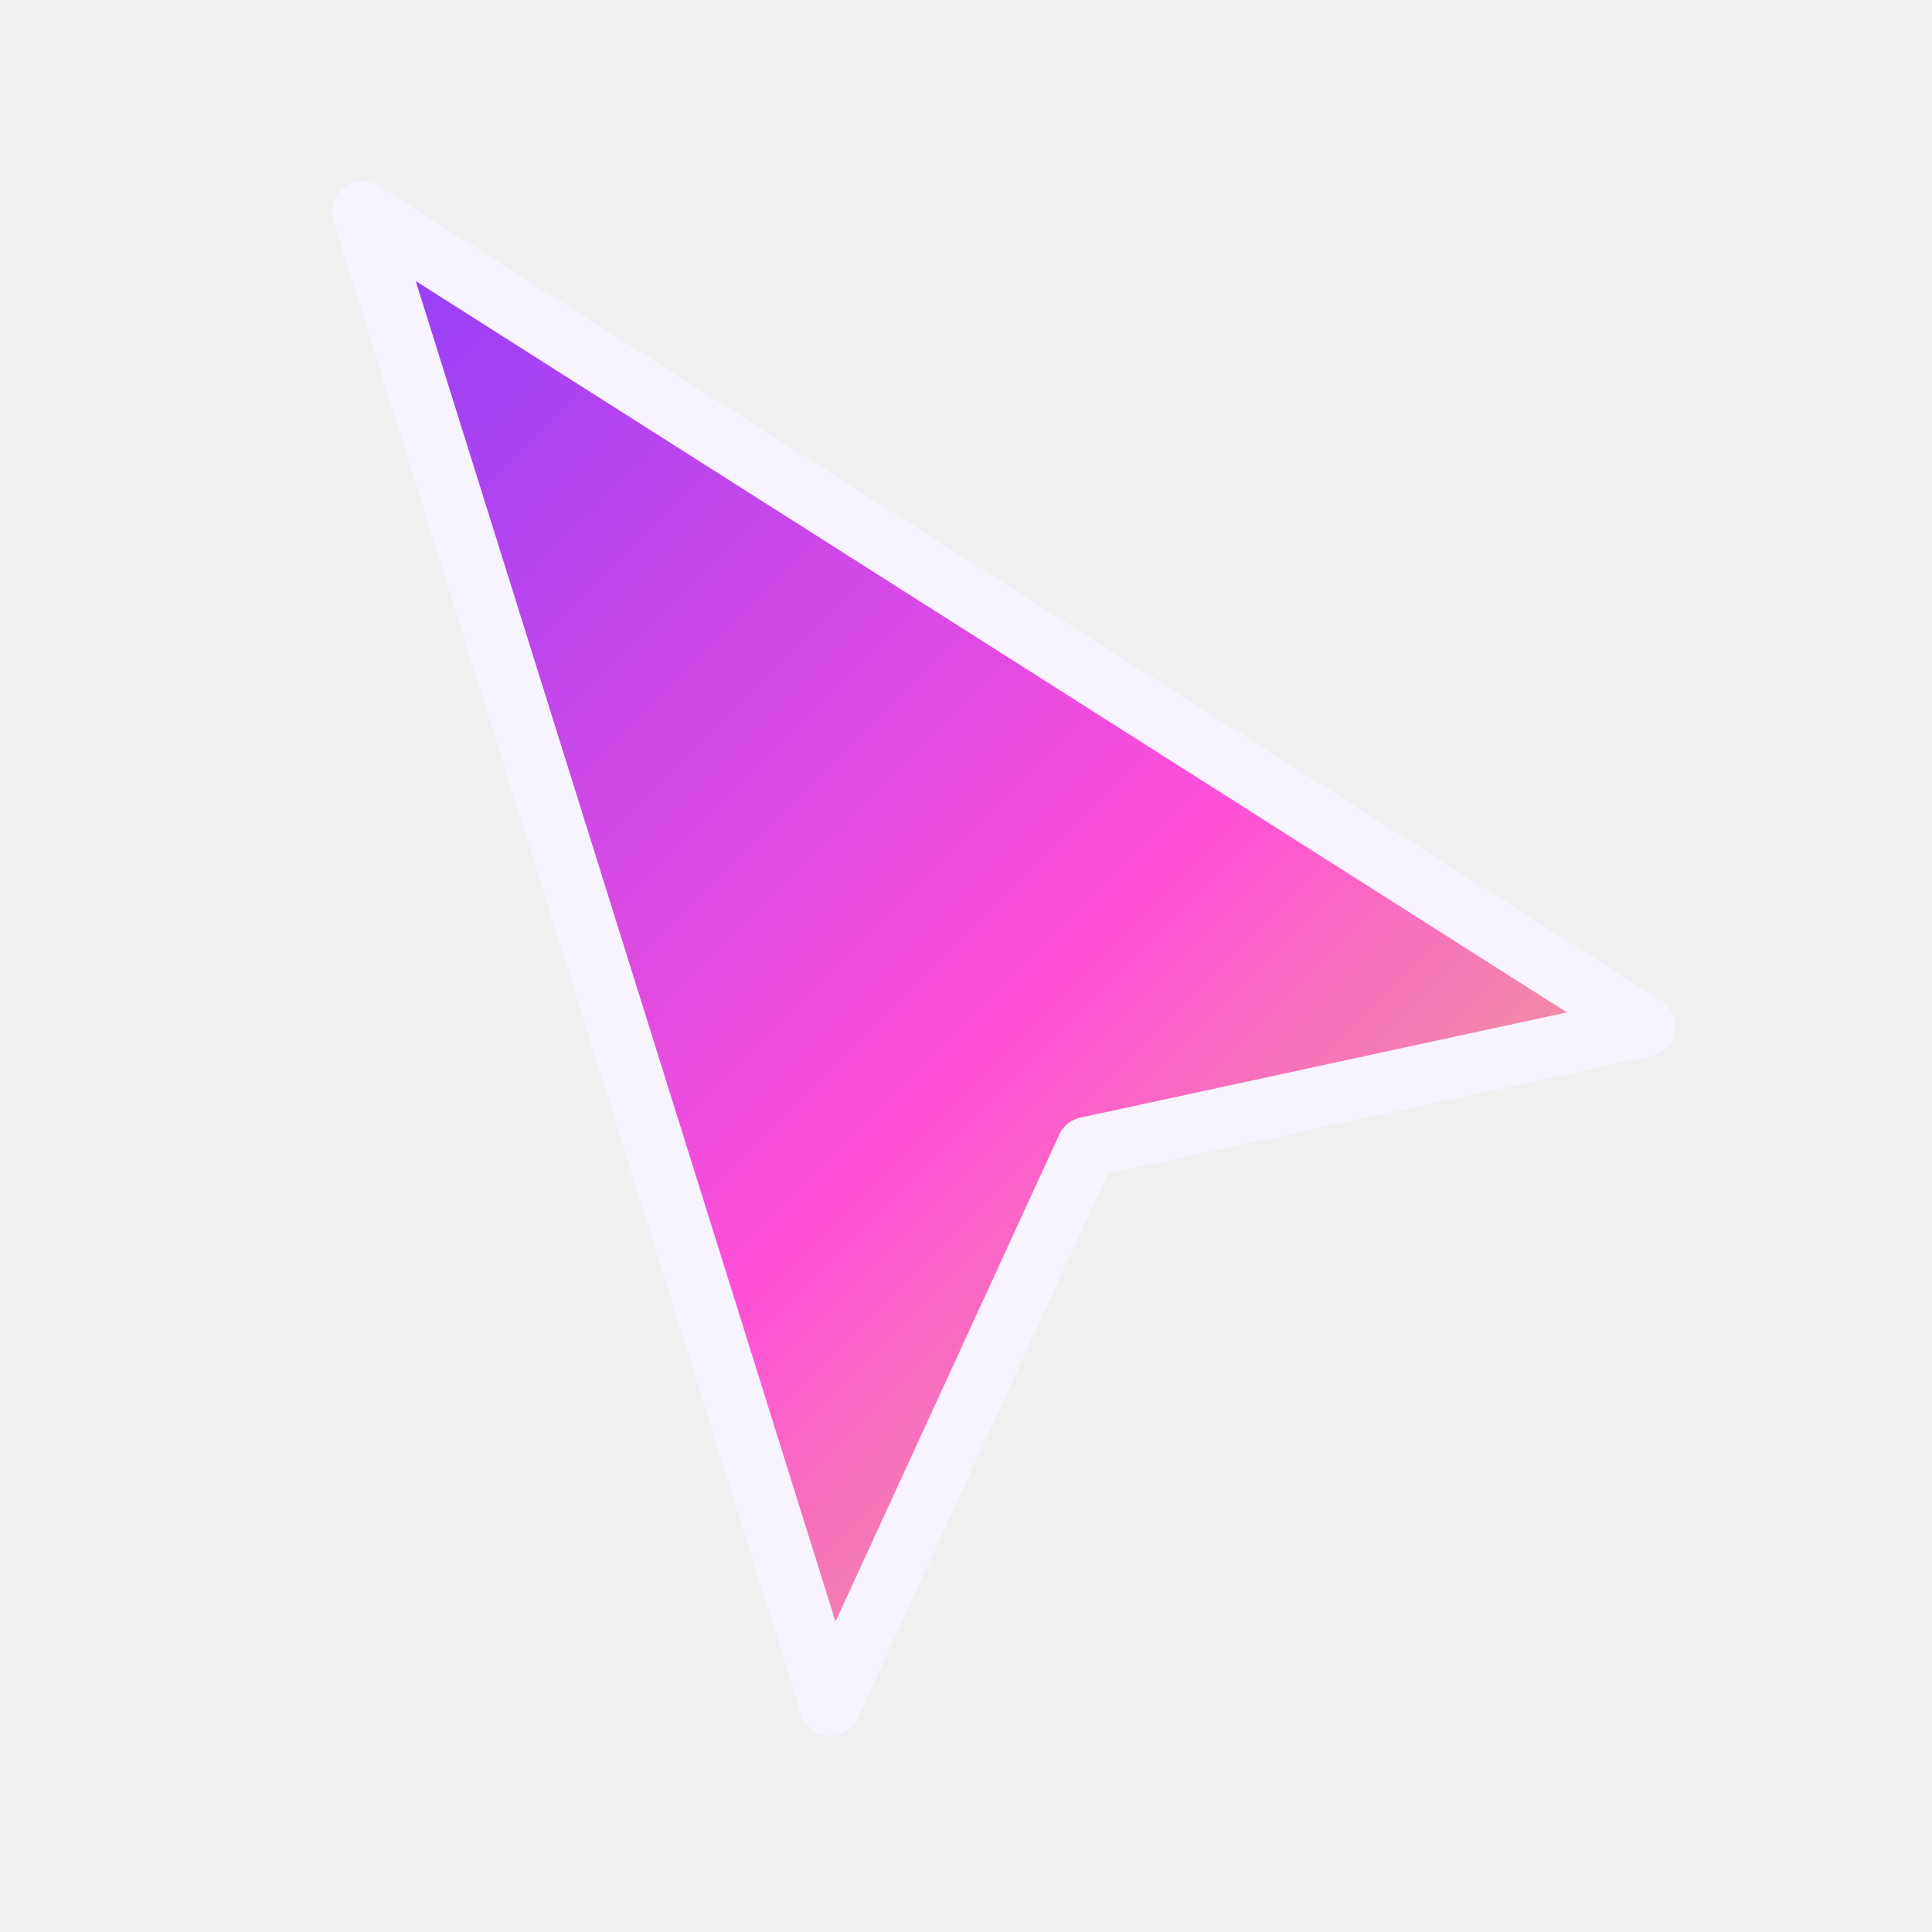
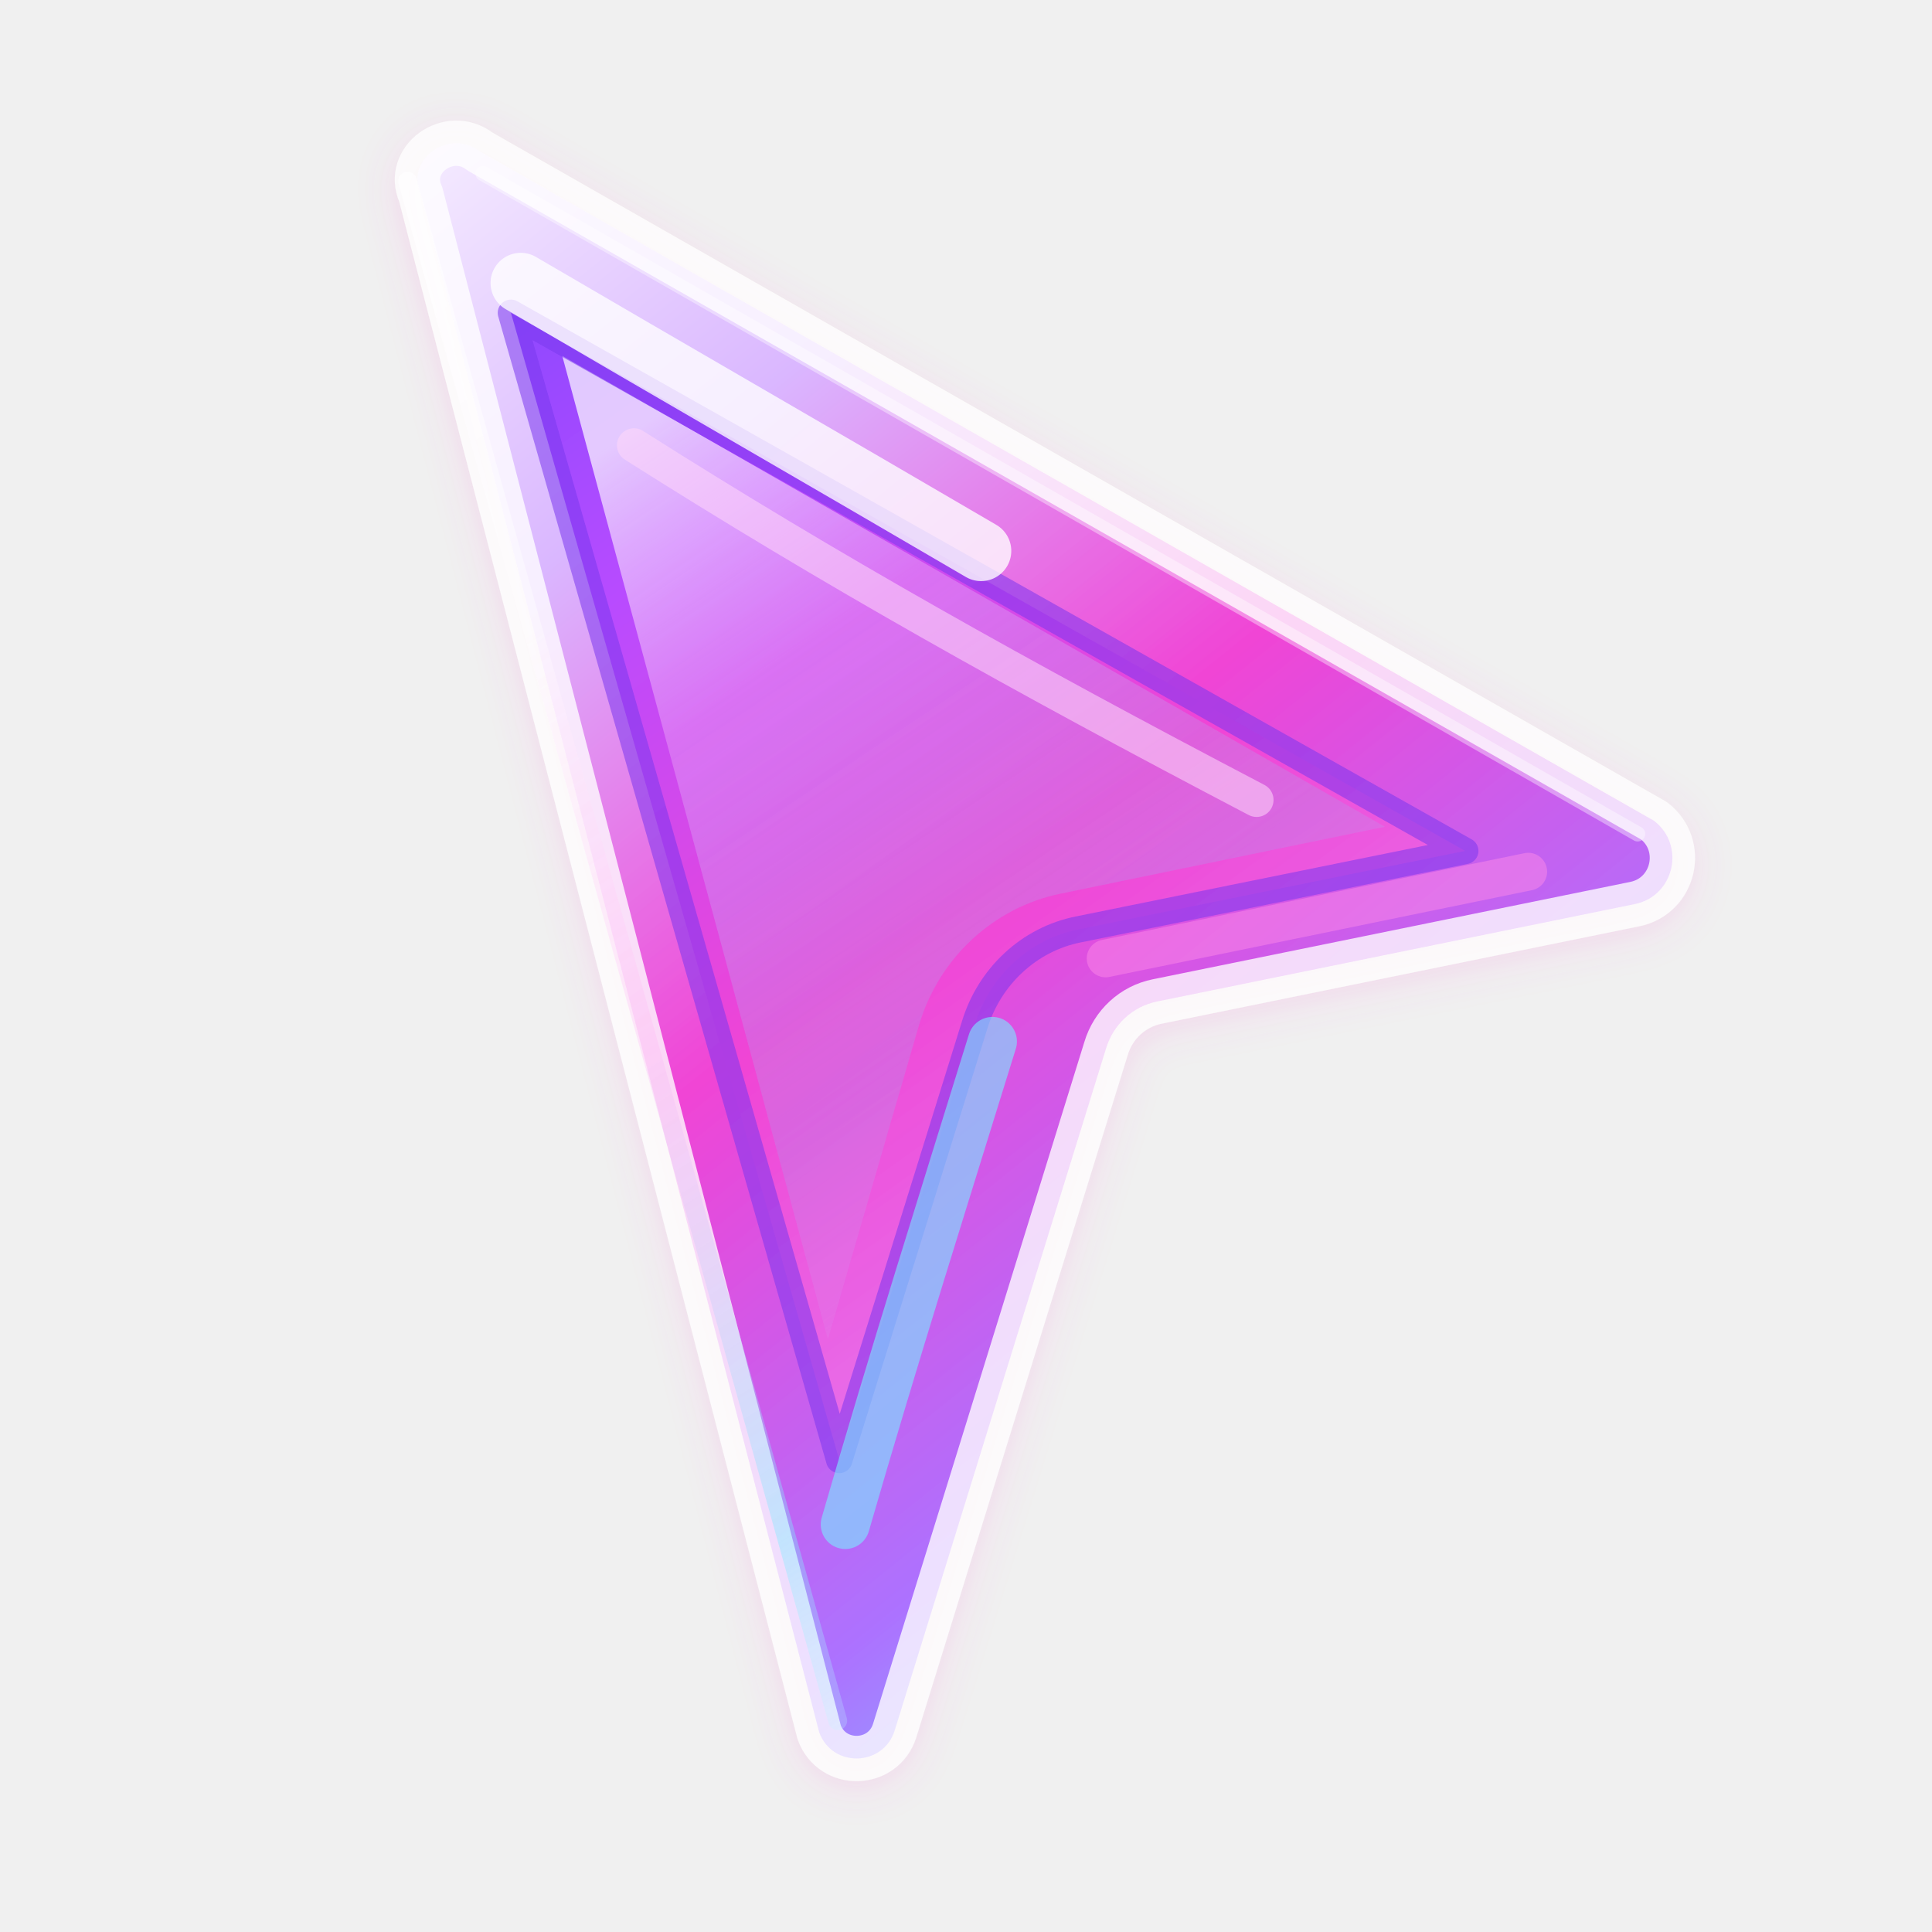
- <svg xmlns="http://www.w3.org/2000/svg" viewBox="0 0 128 128" role="img" aria-label="Cursor arrow">
+ <svg xmlns="http://www.w3.org/2000/svg" width="512" height="512" viewBox="0 0 512 512" fill="none">
  <defs>
-     <linearGradient id="g" x1="10" y1="12" x2="118" y2="120" gradientUnits="userSpaceOnUse">
-       <stop stop-color="#7C3CFF" />
-       <stop offset="0.52" stop-color="#FF4FD8" />
-       <stop offset="1" stop-color="#D6F74D" />
+     <linearGradient id="outerGlass" x1="105" y1="38" x2="424" y2="435" gradientUnits="userSpaceOnUse">
+       <stop offset="0" stop-color="#F6EEFF" />
+       <stop offset="0.22" stop-color="#DAB7FF" />
+       <stop offset="0.48" stop-color="#F044D5" />
+       <stop offset="0.76" stop-color="#AC72FF" />
+       <stop offset="1" stop-color="#6FE7FF" />
    </linearGradient>
-     <filter id="glow" x="-50%" y="-50%" width="200%" height="200%">
-       <feGaussianBlur stdDeviation="3" result="b" />
-       <feMerge>
-         <feMergeNode in="b" />
-         <feMergeNode in="SourceGraphic" />
-       </feMerge>
+     <linearGradient id="mainFill" x1="136" y1="76" x2="355" y2="381" gradientUnits="userSpaceOnUse">
+       <stop offset="0" stop-color="#8B49FF" />
+       <stop offset="0.22" stop-color="#B84CFF" />
+       <stop offset="0.54" stop-color="#F044D5" />
+       <stop offset="0.78" stop-color="#E86BE8" />
+       <stop offset="1" stop-color="#72DBFF" />
+     </linearGradient>
+     <linearGradient id="innerGlow" x1="186" y1="101" x2="332" y2="319" gradientUnits="userSpaceOnUse">
+       <stop offset="0" stop-color="#FFFFFF" stop-opacity="0.78" />
+       <stop offset="0.28" stop-color="#FFD7FA" stop-opacity="0.32" />
+       <stop offset="0.7" stop-color="#62E8FF" stop-opacity="0.16" />
+       <stop offset="1" stop-color="#FFFFFF" stop-opacity="0" />
+     </linearGradient>
+     <linearGradient id="edgeShine" x1="119" y1="69" x2="348" y2="431" gradientUnits="userSpaceOnUse">
+       <stop offset="0" stop-color="#FFFFFF" stop-opacity="0.95" />
+       <stop offset="0.22" stop-color="#FFFFFF" stop-opacity="0.7" />
+       <stop offset="0.48" stop-color="#FFB4F4" stop-opacity="0.55" />
+       <stop offset="0.78" stop-color="#7CEBFF" stop-opacity="0.72" />
+       <stop offset="1" stop-color="#FFFFFF" stop-opacity="0.2" />
+     </linearGradient>
+     <filter id="softShadow" x="46" y="20" width="428" height="480" filterUnits="userSpaceOnUse" color-interpolation-filters="sRGB">
+       <feDropShadow dx="0" dy="14" stdDeviation="18" flood-color="#6F35E8" flood-opacity="0.22" />
+       <feDropShadow dx="0" dy="2" stdDeviation="5" flood-color="#FF61D7" flood-opacity="0.20" />
    </filter>
+     <filter id="innerSoft" x="88" y="42" width="358" height="422" filterUnits="userSpaceOnUse" color-interpolation-filters="sRGB">
+       <feGaussianBlur stdDeviation="1.8" />
+     </filter>
+     <path id="cursorShape" d="M111.5 51.5C107.3 42.2 119.1 33.9 127.1 40.1L438.3 217.5C446.8 224 443.7 237.5 433.2 239.6L306.7 265.4C300.2 266.7 295 271.5 293.1 277.9L237.1 458.6C234.1 468.2 220.6 468.6 217.1 459.1L111.5 51.5Z" />
  </defs>
-   <path d="M24 14 109 68 72 76 55 113 24 14Z" fill="url(#g)" stroke="#F8F4FF" stroke-width="4" stroke-linejoin="round" />
+   <g filter="url(#softShadow)">
+     <use href="#cursorShape" fill="url(#outerGlass)" />
+     <use href="#cursorShape" fill="none" stroke="#FFFFFF" stroke-opacity="0.78" stroke-width="12" stroke-linejoin="round" />
+     <path d="M135.4 82.9L388.3 225.5L285.8 246.3C272.7 248.9 262.2 258.8 258.3 271.6L222.4 386.9L135.4 82.9Z" fill="url(#mainFill)" />
+     <path d="M149 94.3L367 219.1L281.2 236.8C263.1 240.5 248.7 254.1 243.5 271.8L219.4 354.9L149 94.3Z" fill="url(#innerGlow)" opacity="0.9" />
+     <path d="M135.4 82.9L388.3 225.5L285.8 246.3C272.7 248.9 262.2 258.8 258.3 271.6L222.4 386.9L135.4 82.9Z" fill="none" stroke="#7B38EF" stroke-opacity="0.55" stroke-width="7" stroke-linejoin="round" />
+     <path d="M138 75C179 99 219 122 260 146" stroke="#FFFFFF" stroke-width="16" stroke-linecap="round" opacity="0.78" />
+     <path d="M168 118C220 151 270 179 333 212" stroke="#FFD7FA" stroke-width="9" stroke-linecap="round" opacity="0.55" />
+     <path d="M263 276C250 318 237 359 224 404" stroke="#7AE6FF" stroke-width="13" stroke-linecap="round" opacity="0.62" />
+     <path d="M293 254L405 231" stroke="#FF8AE8" stroke-width="10" stroke-linecap="round" opacity="0.48" />
+     <path d="M108 48L222 456" stroke="url(#edgeShine)" stroke-width="5" stroke-linecap="round" opacity="0.55" />
+     <path d="M128 46L434 221" stroke="#FFFFFF" stroke-width="4" stroke-linecap="round" opacity="0.38" />
+   </g>
</svg>
